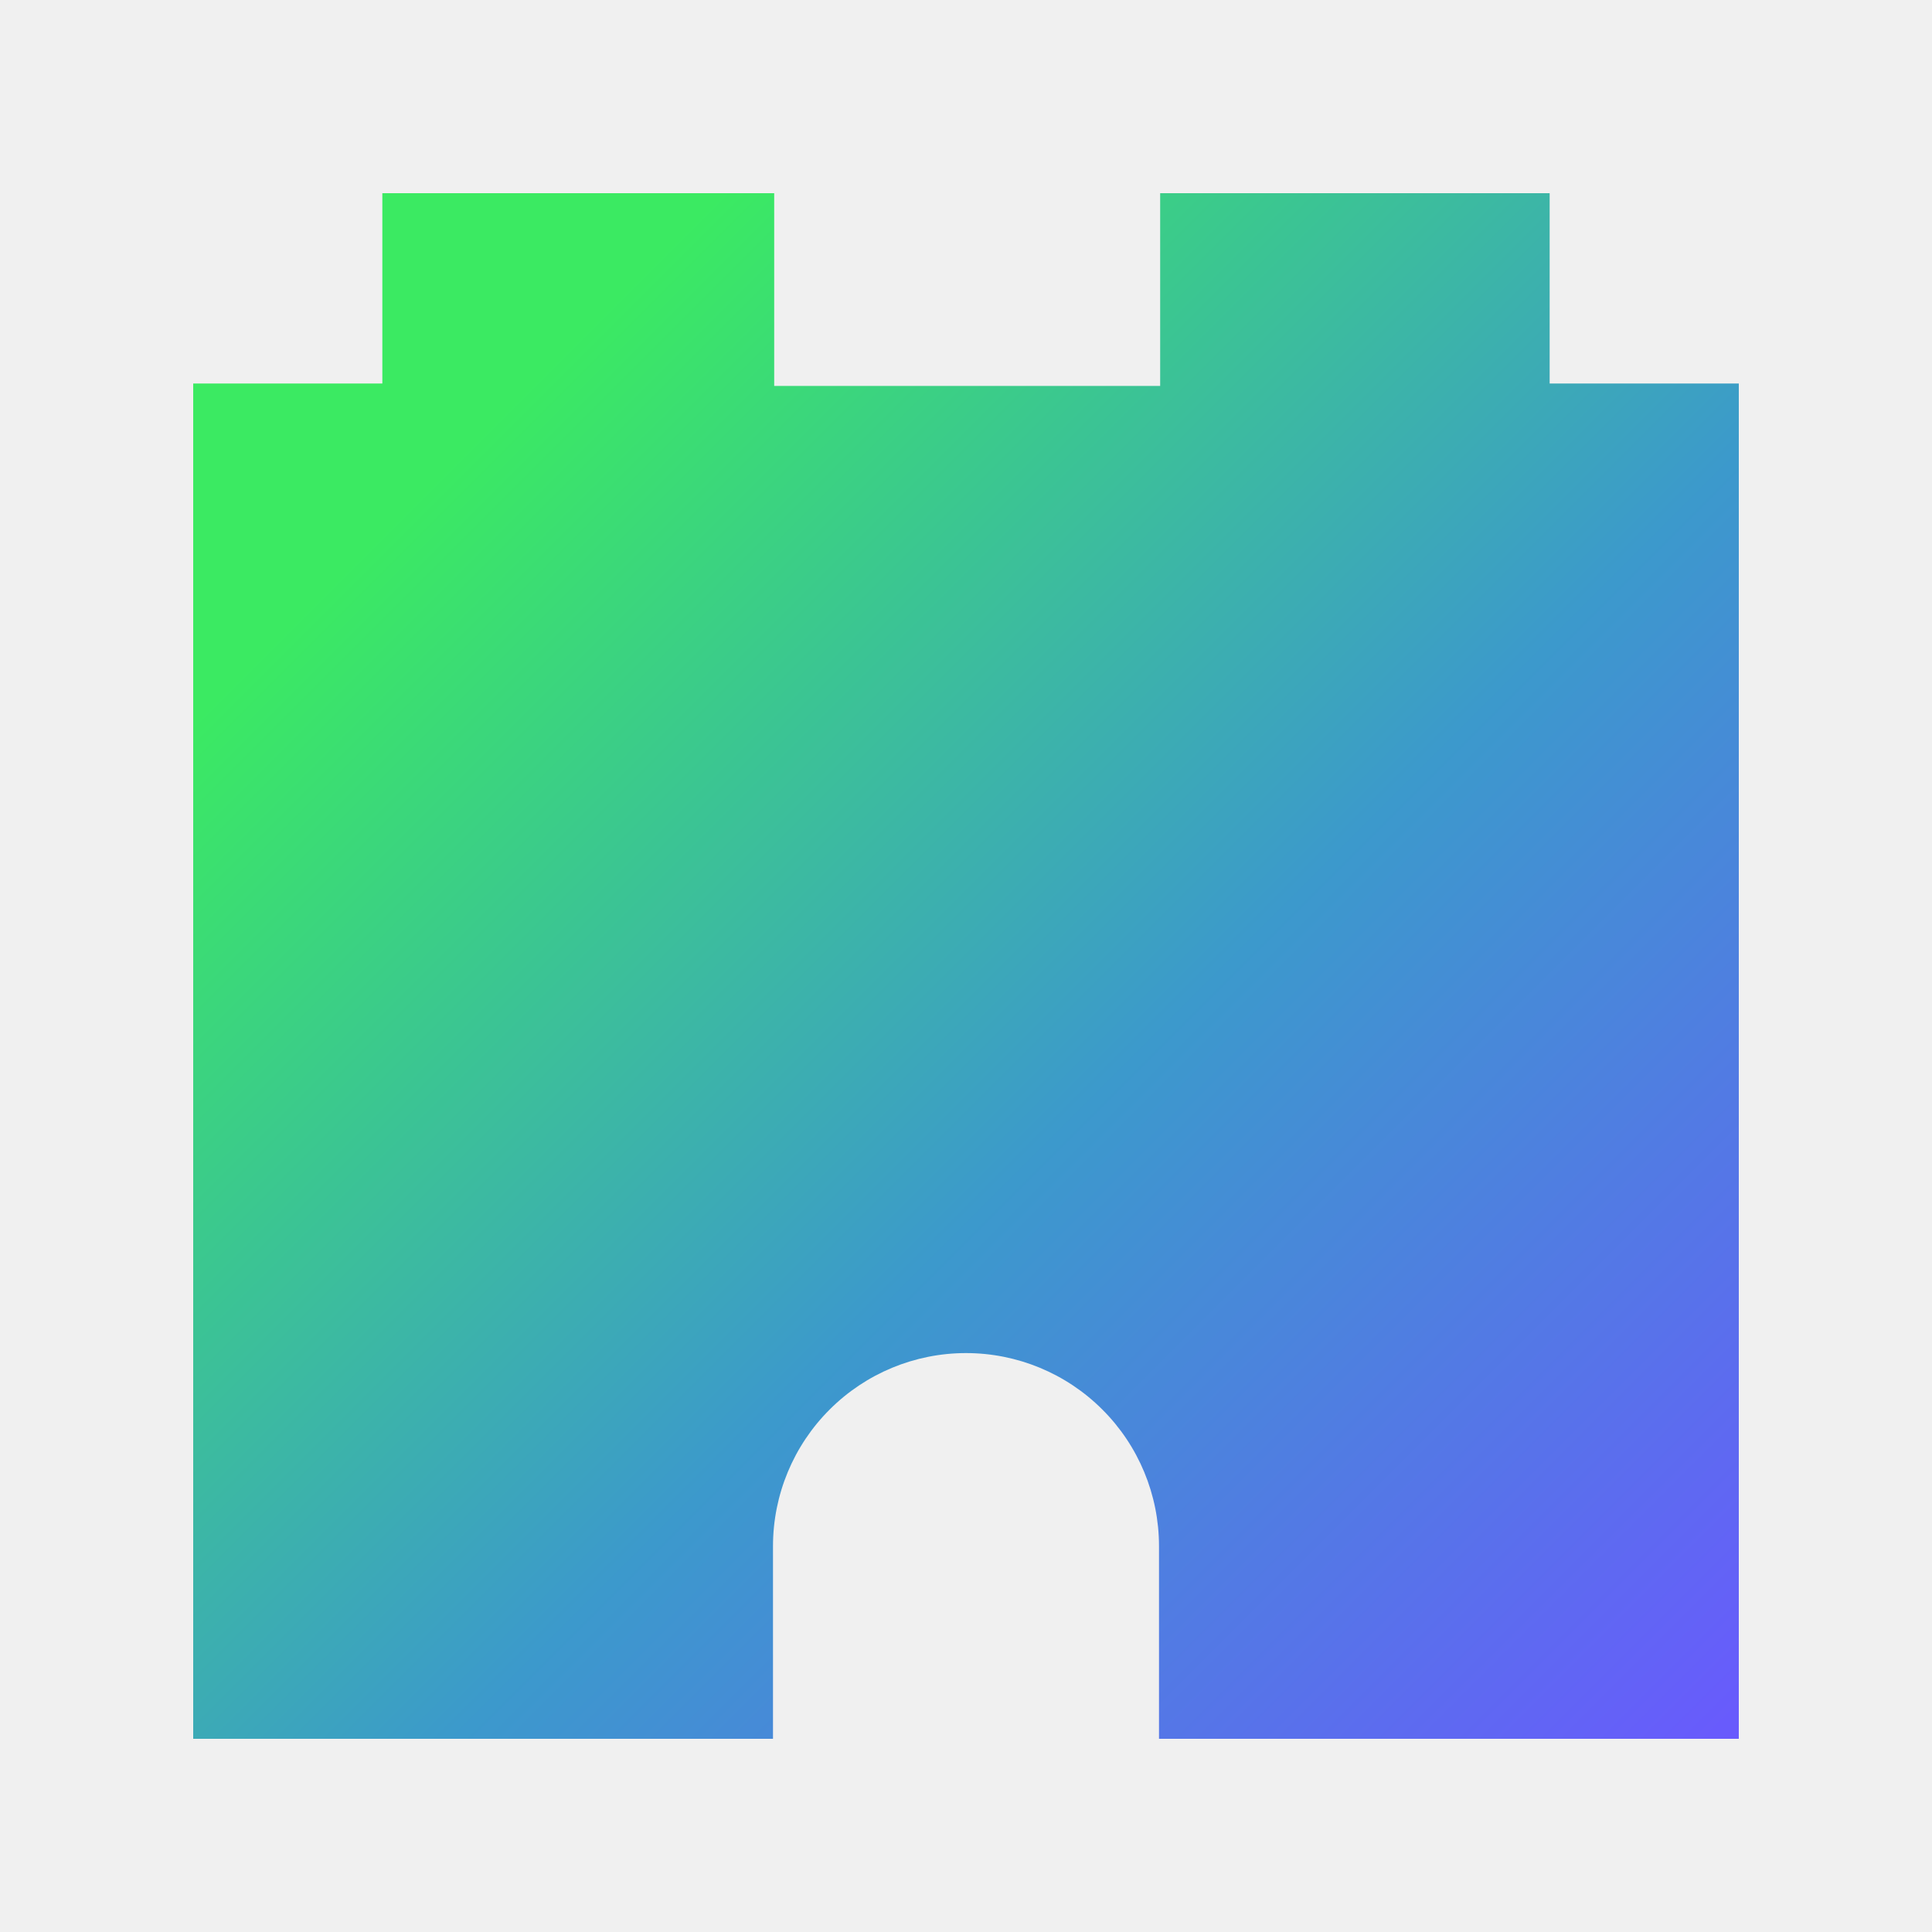
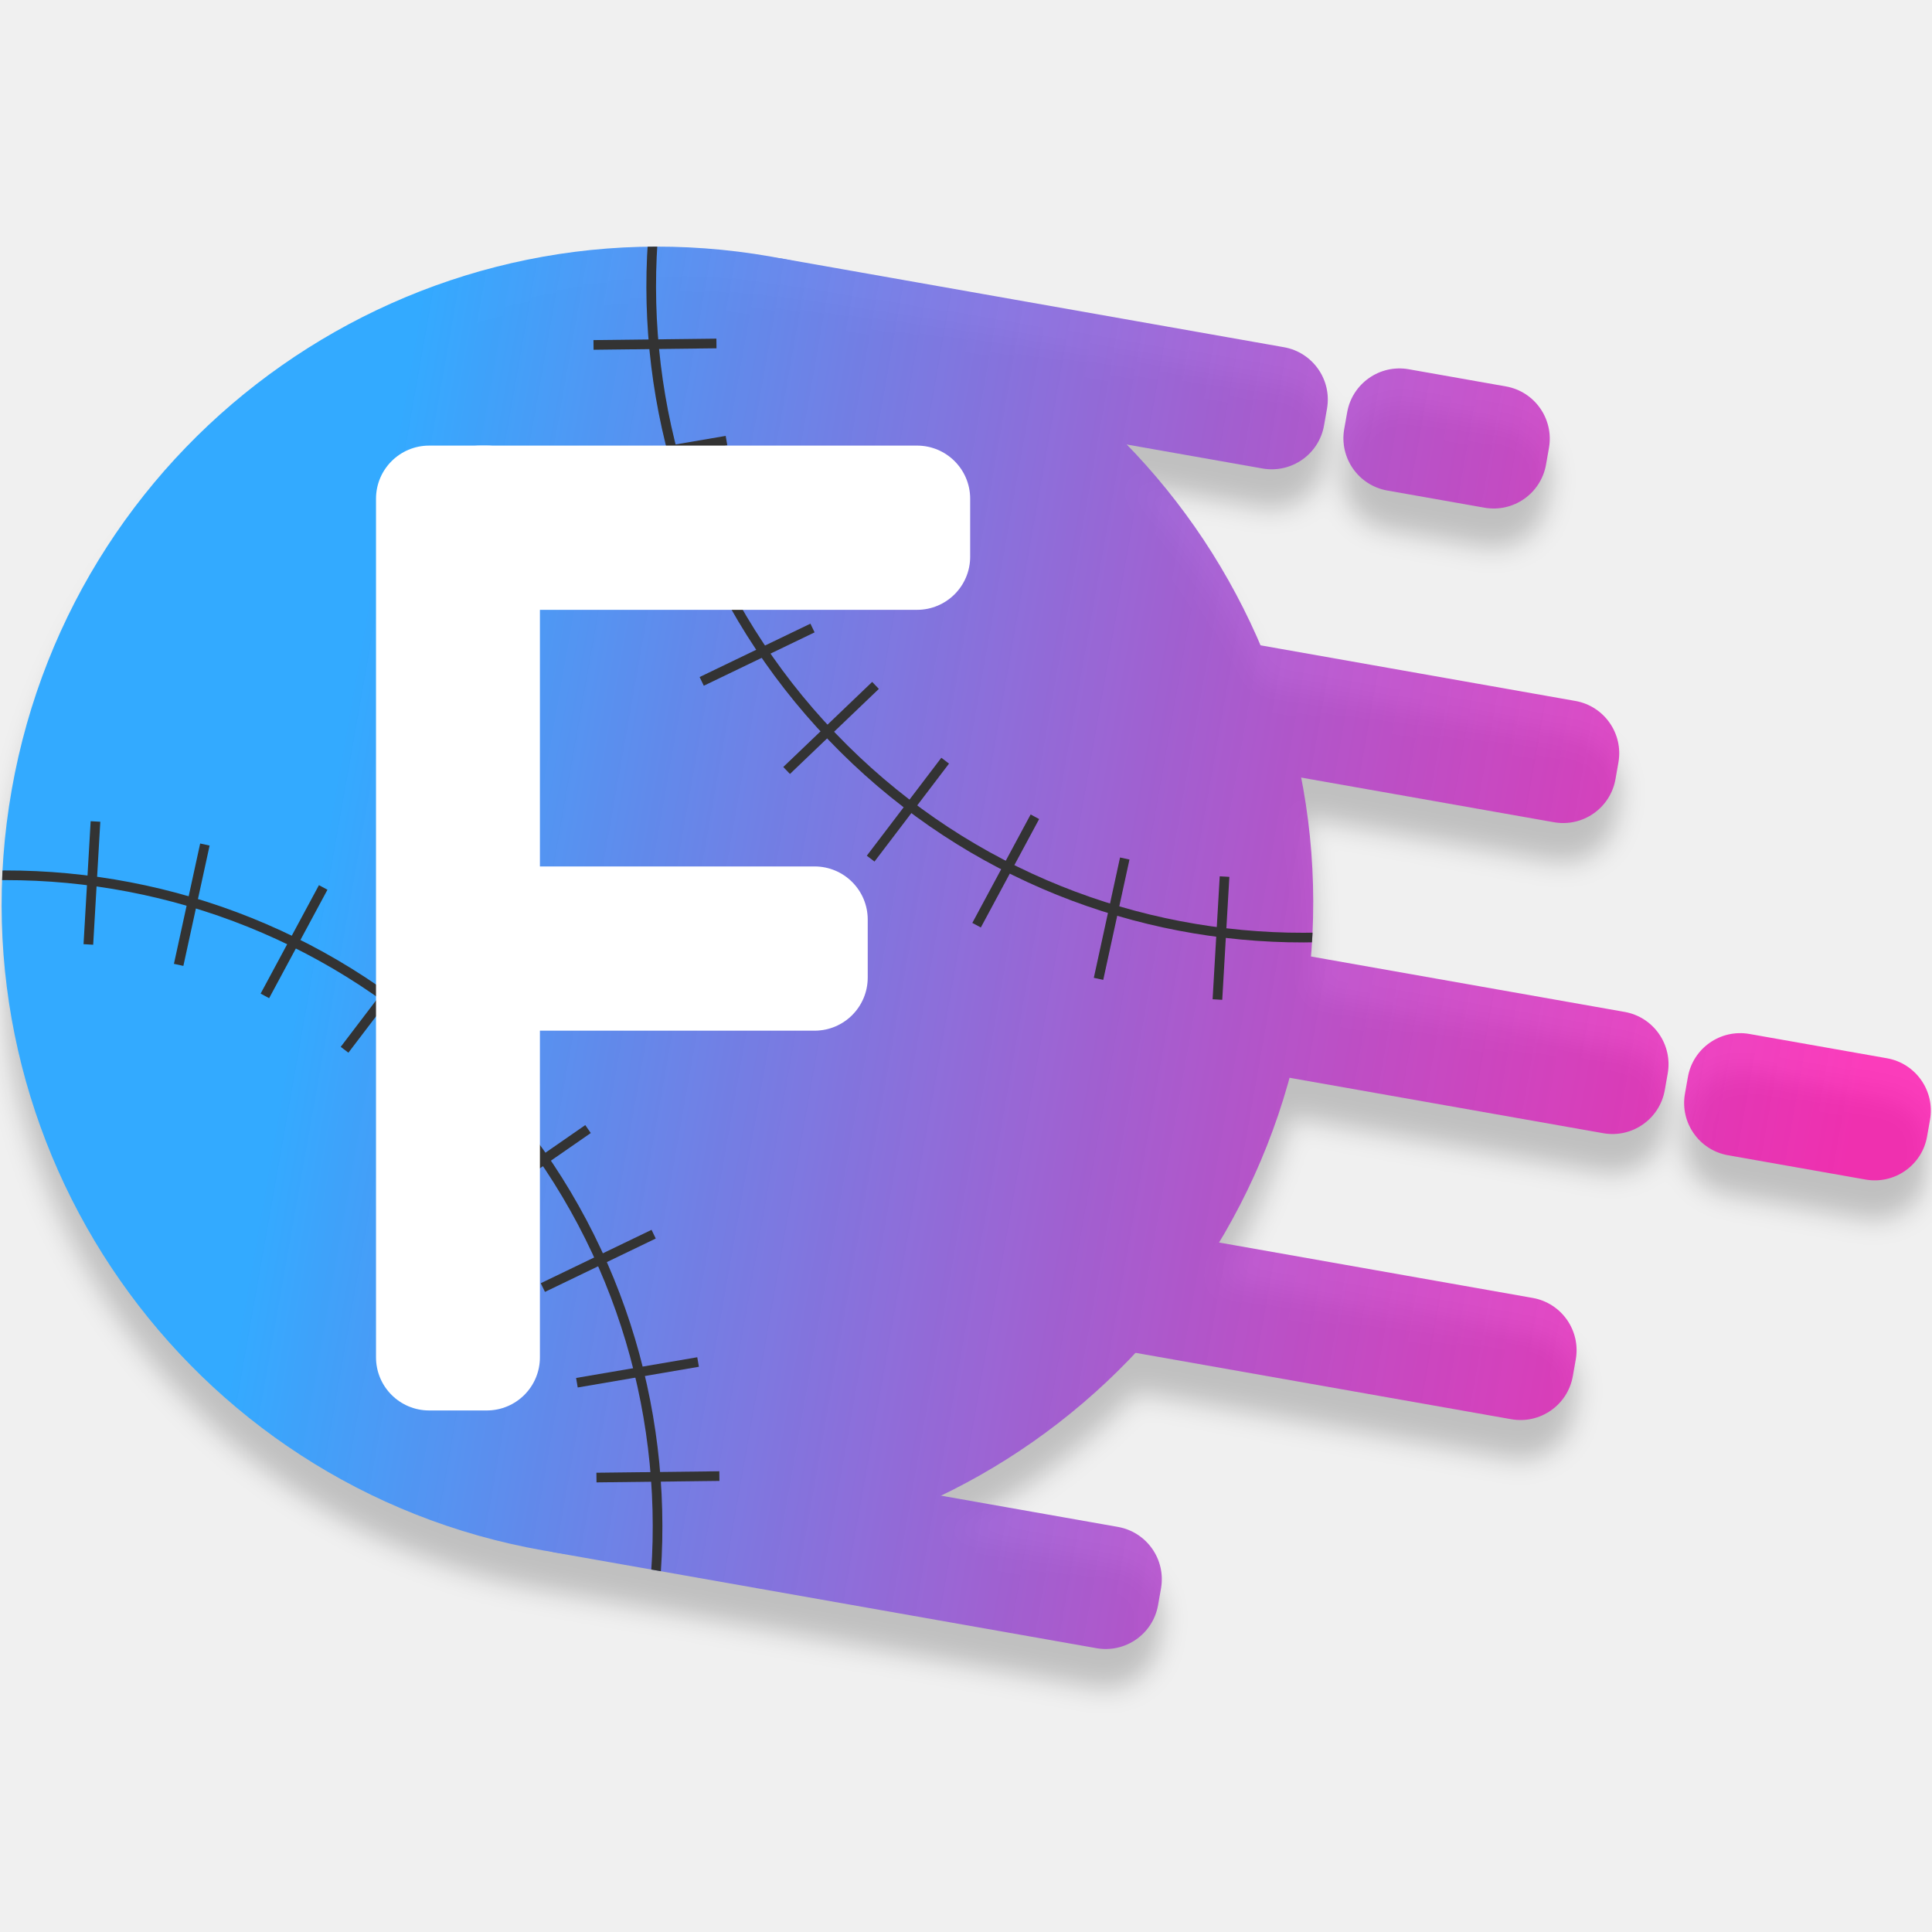
- <svg xmlns="http://www.w3.org/2000/svg" width="40" height="40" viewBox="0 0 40 40" fill="none">
-   <path d="M32.084 7.94V4H24.02V7.99H16.029V4H7.916V7.94H4V36H16.004V32.005C16.006 30.946 16.427 29.931 17.177 29.183C17.926 28.434 18.941 28.014 20 28.014C21.059 28.014 22.074 28.434 22.823 29.183C23.573 29.931 23.994 30.946 23.996 32.005V36H36V7.94H32.084Z" fill="url(#paint0_linear)" />
+ <svg xmlns="http://www.w3.org/2000/svg" width="200" height="200" viewBox="0 0 200 200" fill="none">
+   <g clip-path="url(#clip2_1)">
+     <g filter="url(#filter_3_66_dd)">
+       <mask id="mask2_38" mask-type="alpha" maskUnits="userSpaceOnUse" x="-20" y="-7" width="259.858" height="248.701">
+         <ellipse cx="68.057" cy="93.537" rx="67.874" ry="68" transform="rotate(10.0194 68.057 93.5369)" fill="#00CCFF" />
+         <rect x="54.304" y="147.213" rx="5.5" width="67.874" height="12.75" transform="rotate(10.0194 54.30376 147.213)" fill="#00CCFF" />
+         <rect x="97.241" y="123.509" rx="5.5" width="67.874" height="12.75" transform="rotate(10.0194 97.24112 123.5092)" fill="#00CCFF" />
+         <rect x="175.687" y="106.079" rx="5.5" width="25.453" height="12.75" transform="rotate(10.0194 175.6869 106.0787)" fill="#00CCFF" />
+         <rect x="106.759" y="93.901" rx="5.5" width="67.874" height="12.75" transform="rotate(10.0194 106.7589 93.90087)" fill="#00CCFF" />
+         <rect x="101.656" y="61.709" rx="5.5" width="67.874" height="12.75" transform="rotate(10.0194 101.6556 61.70935)" fill="#00CCFF" />
+         <rect x="140.416" y="37.267" rx="5.5" width="21.211" height="12.75" transform="rotate(10.0194 140.4156 37.26741)" fill="#00CCFF" />
+         <rect x="75.665" y="25.828" rx="5.5" width="63.632" height="12.75" transform="rotate(10.0194 75.66507 25.82759)" fill="#00CCFF" />
+       </mask>
+       <g mask="url(#mask2_38)">
+         <rect x="-5.615" y="-7" width="212.095" height="212.514" fill="url(#paint_linear_2_46_0)" />
+       </g>
+       <g mask="url(#mask2_38)">
+         <ellipse cx="134.849" cy="29.624" rx="67.434" ry="67.44" transform="rotate(-43.7366 134.849 29.6235)" stroke="#333333" />
+         <line x1="126.027" y1="103.473" x2="126.764" y2="90.744" stroke="#333333" />
+         <line x1="113.72" y1="101.33" x2="116.435" y2="88.873" stroke="#333333" />
+         <line x1="101.095" y1="95.776" x2="107.132" y2="84.551" stroke="#333333" />
+         <line x1="90.129" y1="88.886" x2="97.844" y2="78.746" stroke="#333333" />
+         <line x1="81.43" y1="79.759" x2="90.633" y2="70.953" stroke="#333333" />
+         <line x1="72.641" y1="70.537" x2="84.11" y2="65.012" stroke="#333333" />
+         <line x1="66.886" y1="59.883" x2="78.354" y2="54.357" stroke="#333333" />
+         <line x1="62.664" y1="47.76" x2="75.208" y2="45.616" stroke="#333333" />
+         <line x1="61.441" y1="35.707" x2="74.166" y2="35.556" stroke="#333333" />
+         <ellipse cx="0.634" cy="158.046" rx="67.434" ry="67.44" transform="rotate(-43.7366 0.634178 158.046)" stroke="#333333" />
+         <line x1="61.745" y1="152.956" x2="74.47" y2="152.805" stroke="#333333" />
+         <line x1="59.721" y1="143.139" x2="72.265" y2="140.995" stroke="#333333" />
+         <line x1="56.197" y1="133.288" x2="67.666" y2="127.762" stroke="#333333" />
+         <line x1="50.407" y1="124.135" x2="60.872" y2="116.88" stroke="#333333" />
+         <line x1="43.85" y1="115.717" x2="53.053" y2="106.911" stroke="#333333" />
+         <line x1="35.669" y1="108.672" x2="43.384" y2="98.532" stroke="#333333" />
+         <line x1="27.42" y1="103.094" x2="33.457" y2="91.869" stroke="#333333" />
+         <line x1="18.494" y1="99.883" x2="21.21" y2="87.426" stroke="#333333" />
+         <line x1="9.147" y1="97.769" x2="9.884" y2="85.039" stroke="#333333" />
+       </g>
+       <g mask="url(#mask2_38)">
+         <rect x="44.227" y="89.694" rx="5.5" width="45.6" height="17.001" fill="#FFFFFF" />
+         <rect x="44.227" y="46.128" rx="5.5" width="56.205" height="17.001" fill="#FFFFFF" />
+         <rect rx="5.5" width="99.881" height="16.968" transform="matrix(0 -1 -1 0 55.8923 146.01)" fill="#FFFFFF" />
+       </g>
+     </g>
+   </g>
  <defs>
-     <linearGradient id="paint0_linear" x1="2.942" y1="4.9" x2="37.777" y2="39.734" gradientUnits="userSpaceOnUse">
-       <stop offset="0.159" stop-color="#3BEA62" />
-       <stop offset="0.54" stop-color="#3C99CC" />
-       <stop offset="0.937" stop-color="#6B57FF" />
+     <filter id="filter_3_66_dd" x="-24" y="-7" width="267.858" height="256.701" filterUnits="userSpaceOnUse" color-interpolation-filters="sRGB">
+       <feFlood flood-opacity="0" result="BackgroundImageFix" />
+       <feColorMatrix in="SourceAlpha" type="matrix" values="0 0 0 0 0 0 0 0 0 0 0 0 0 0 0 0 0 0 127 0" />
+       <feOffset dx="0" dy="4" />
+       <feGaussianBlur stdDeviation="1.333" />
+       <feColorMatrix type="matrix" values="0 0 0 0 0 0 0 0 0 0 0 0 0 0 0 0 0 0 0.2 0" />
+       <feBlend mode="normal" in2="BackgroundImageFix" result="effect_dropShadow_1" />
+       <feBlend mode="normal" in="SourceGraphic" in2="effect_dropShadow_1" result="shape" />
+     </filter>
+     <clipPath id="clip2_1">
+       <rect width="200" height="200" fill="white" />
+     </clipPath>
+     <linearGradient id="paint_linear_2_46_0" x1="0.499" y1="82.005" x2="198.499" y2="117.005" gradientUnits="userSpaceOnUse">
+       <stop offset="0.166" stop-color="#33AAFF" />
+       <stop offset="0.967" stop-color="#FF00AA" stop-opacity="0.749" />
    </linearGradient>
  </defs>
</svg>
